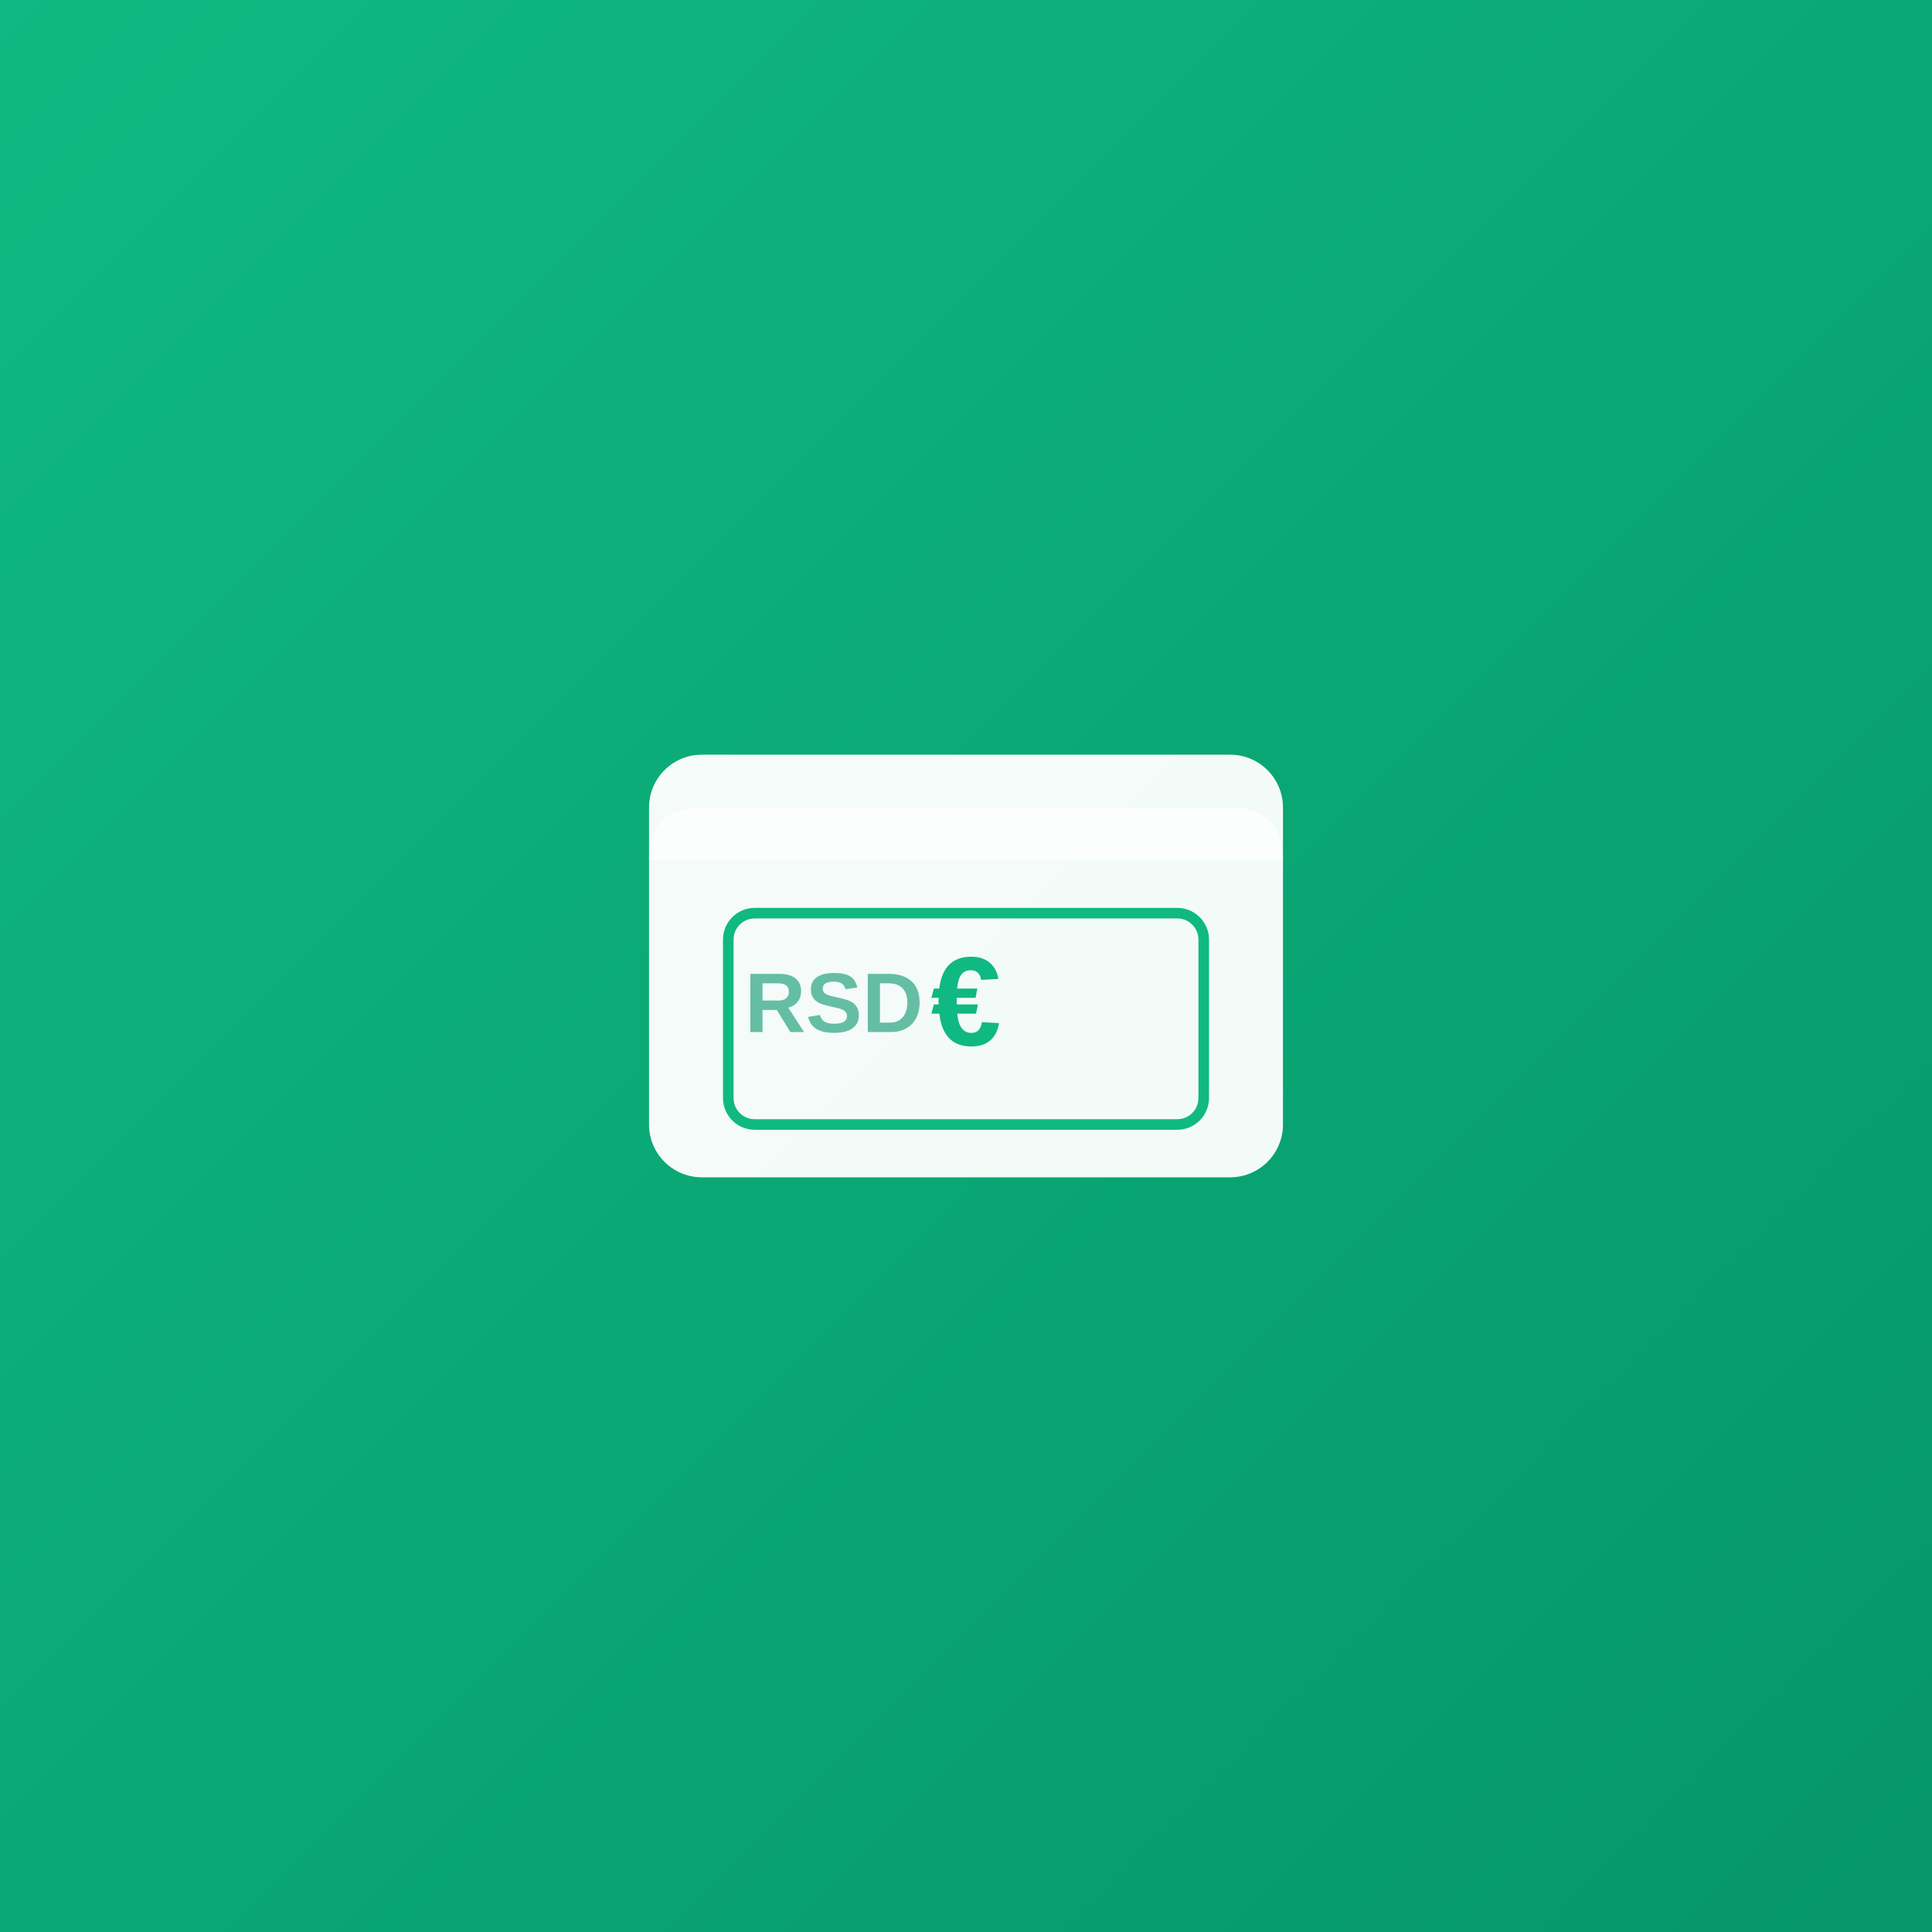
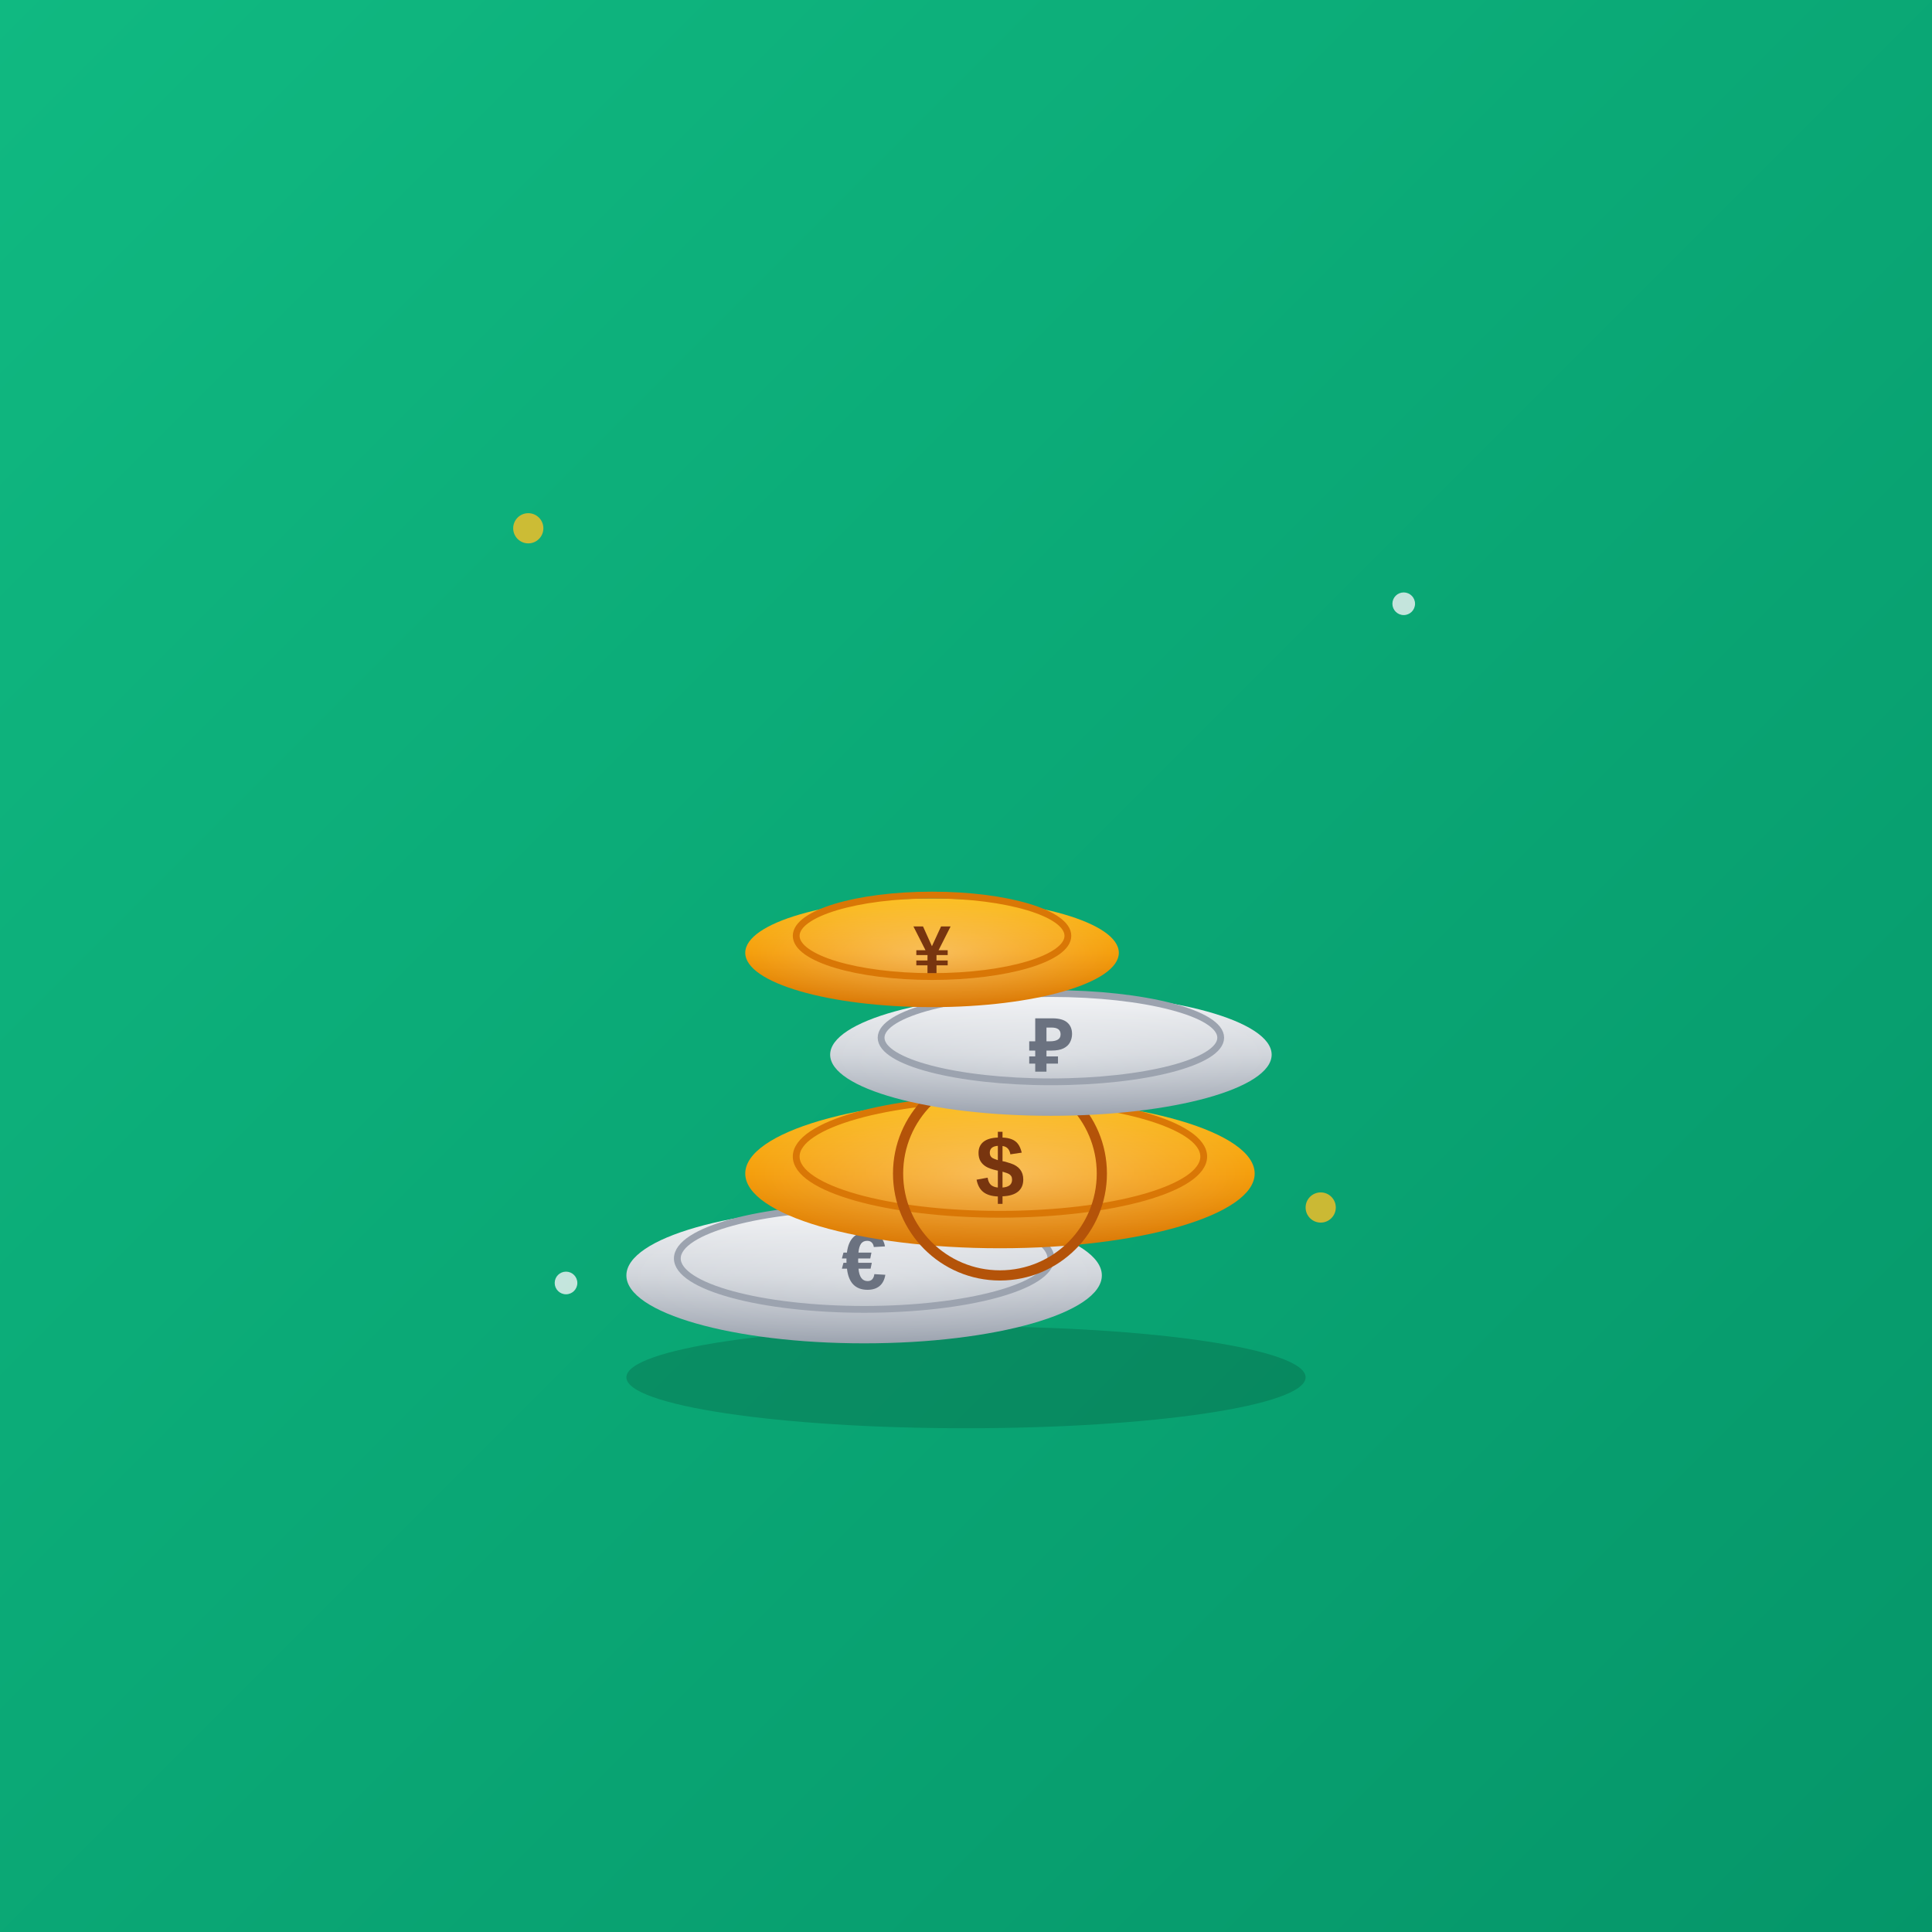
<svg xmlns="http://www.w3.org/2000/svg" viewBox="0 0 512 512" width="512" height="512">
  <defs>
-     <linearGradient id="grad" x1="0%" y1="0%" x2="100%" y2="100%">
+     <linearGradient id="bgGrad" x1="0%" y1="0%" x2="100%" y2="100%">
      <stop offset="0%" style="stop-color:#10b981;stop-opacity:1" />
      <stop offset="100%" style="stop-color:#059669;stop-opacity:1" />
    </linearGradient>
+     <linearGradient id="goldGrad" x1="0%" y1="0%" x2="0%" y2="100%">
+       <stop offset="0%" style="stop-color:#fbbf24;stop-opacity:1" />
+       <stop offset="50%" style="stop-color:#f59e0b;stop-opacity:1" />
+       <stop offset="100%" style="stop-color:#d97706;stop-opacity:1" />
+     </linearGradient>
+     <linearGradient id="silverGrad" x1="0%" y1="0%" x2="0%" y2="100%">
+       <stop offset="0%" style="stop-color:#f3f4f6;stop-opacity:1" />
+       <stop offset="50%" style="stop-color:#d1d5db;stop-opacity:1" />
+       <stop offset="100%" style="stop-color:#9ca3af;stop-opacity:1" />
+     </linearGradient>
+     <radialGradient id="coinShine">
+       <stop offset="0%" style="stop-color:#ffffff;stop-opacity:0.8" />
+       <stop offset="100%" style="stop-color:#ffffff;stop-opacity:0" />
+     </radialGradient>
  </defs>
-   <rect width="512" height="512" fill="url(#grad)" />
-   <g transform="translate(256, 256) scale(0.7)">
-     <rect x="-120" y="-80" width="240" height="160" rx="20" fill="#ffffff" opacity="0.95" />
-     <path d="M -120 -40 Q -120 -60, -100 -60 L 100 -60 Q 120 -60, 120 -40 Z" fill="#ffffff" opacity="0.7" />
-     <rect x="-90" y="-20" width="180" height="80" rx="10" fill="none" stroke="#10b981" stroke-width="4" />
-     <text x="0" y="30" text-anchor="middle" font-family="Arial, sans-serif" font-size="48" font-weight="bold" fill="#10b981">€</text>
-     <text x="-50" y="25" text-anchor="middle" font-family="Arial, sans-serif" font-size="32" font-weight="bold" fill="#059669" opacity="0.6">RSD</text>
+   <rect width="512" height="512" fill="url(#bgGrad)" />
+   <g transform="translate(256, 320) scale(0.9)">
+     <ellipse cx="0" cy="50" rx="100" ry="15" fill="#000000" opacity="0.15" />
+     <ellipse cx="-30" cy="20" rx="70" ry="20" fill="url(#silverGrad)" />
+     <ellipse cx="-30" cy="20" rx="70" ry="20" fill="url(#coinShine)" opacity="0.3" />
+     <ellipse cx="-30" cy="15" rx="55" ry="15" fill="none" stroke="#9ca3af" stroke-width="2" />
+     <text x="-30" y="24" text-anchor="middle" font-family="Arial, sans-serif" font-size="24" font-weight="bold" fill="#6b7280">€</text>
+     <ellipse cx="10" cy="-10" rx="75" ry="22" fill="url(#goldGrad)" />
+     <ellipse cx="10" cy="-10" rx="75" ry="22" fill="url(#coinShine)" opacity="0.4" />
+     <ellipse cx="10" cy="-15" rx="60" ry="17" fill="none" stroke="#d97706" stroke-width="2" />
+     <circle cx="10" cy="-10" r="30" fill="none" stroke="#b45309" stroke-width="3" />
+     <text x="10" y="-3" text-anchor="middle" font-family="Arial, sans-serif" font-size="26" font-weight="bold" fill="#78350f">$</text>
+     <ellipse cx="25" cy="-45" rx="65" ry="18" fill="url(#silverGrad)" />
+     <ellipse cx="25" cy="-45" rx="65" ry="18" fill="url(#coinShine)" opacity="0.3" />
+     <ellipse cx="25" cy="-50" rx="50" ry="13" fill="none" stroke="#9ca3af" stroke-width="2" />
+     <text x="25" y="-40" text-anchor="middle" font-family="Arial, sans-serif" font-size="22" font-weight="bold" fill="#6b7280">₽</text>
+     <ellipse cx="-10" cy="-75" rx="55" ry="16" fill="url(#goldGrad)" />
+     <ellipse cx="-10" cy="-75" rx="55" ry="16" fill="url(#coinShine)" opacity="0.4" />
+     <ellipse cx="-10" cy="-80" rx="40" ry="12" fill="none" stroke="#d97706" stroke-width="2" />
+     <text x="-10" y="-69" text-anchor="middle" font-family="Arial, sans-serif" font-size="20" font-weight="bold" fill="#78350f">¥</text>
+   </g>
+   <g opacity="0.8">
+     <circle cx="140" cy="140" r="4" fill="#fbbf24" />
+     <circle cx="372" cy="160" r="3" fill="#f3f4f6" />
+     <circle cx="350" cy="320" r="4" fill="#fbbf24" />
+     <circle cx="150" cy="340" r="3" fill="#f3f4f6" />
  </g>
</svg>
